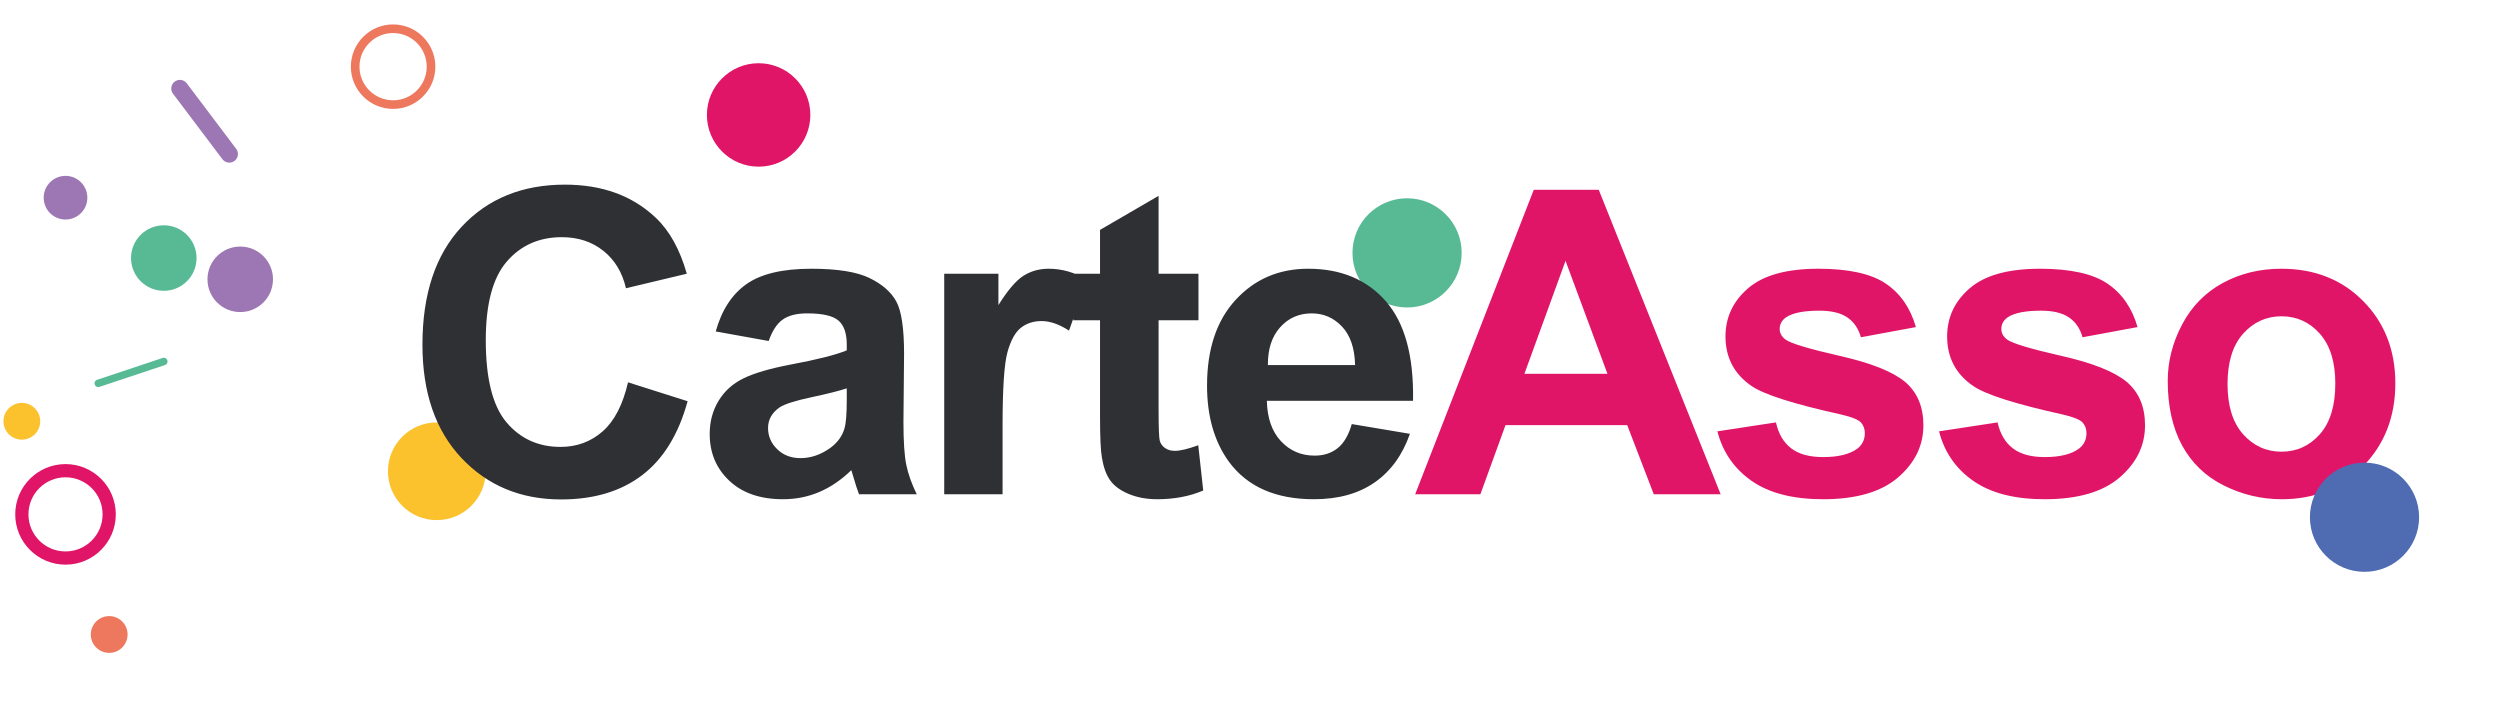
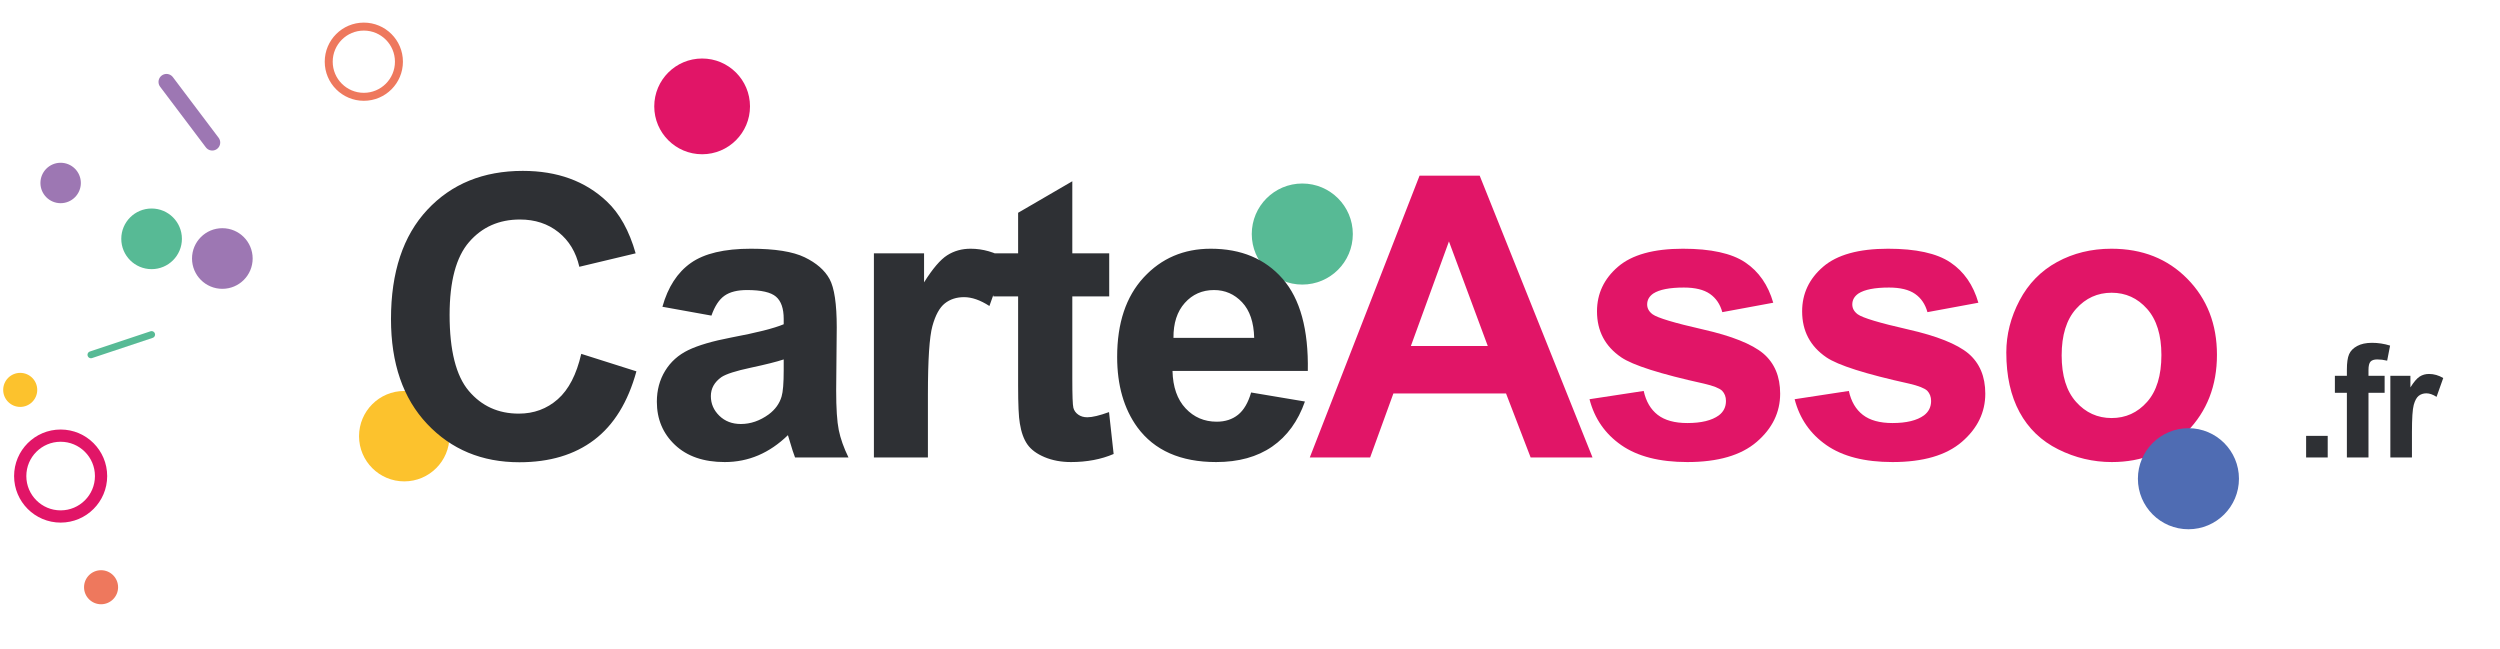
- <svg xmlns="http://www.w3.org/2000/svg" viewBox="0 0 435 122" width="435" height="122" role="img" aria-label="CarteAsso">
+ <svg xmlns="http://www.w3.org/2000/svg" viewBox="0 0 470 122" width="470" height="122" role="img" aria-label="CarteAsso.fr">
  <circle cx="76" cy="82" r="8.5" fill="#fcc22d" />
  <circle cx="132" cy="20" r="9" fill="#e11567" />
  <circle cx="244.831" cy="44" r="9.5" fill="#57ba95" />
  <line x1="31.3" y1="15.4" x2="39.9" y2="26.8" stroke="#9d77b3" stroke-width="3.0" stroke-linecap="round" />
  <circle cx="68.4" cy="11.6" r="6.6" fill="none" stroke="#ee785d" stroke-width="1.5" />
  <circle cx="11.4" cy="34.4" r="3.8" fill="#9d77b3" />
  <circle cx="41.8" cy="48.6" r="5.7" fill="#9d77b3" />
  <circle cx="28.5" cy="44.9" r="5.7" fill="#57ba95" />
  <line x1="17.1" y1="66.7" x2="28.5" y2="62.9" stroke="#57ba95" stroke-width="1.3" stroke-linecap="round" />
  <circle cx="3.8" cy="73.3" r="3.2" fill="#fcc22d" />
  <circle cx="11.4" cy="89.5" r="7.6" fill="none" stroke="#e11567" stroke-width="2.3" />
  <circle cx="19.0" cy="110.4" r="3.2" fill="#ee785d" />
  <path d="M109.276 66.524 119.646 69.812Q117.262 78.484 111.715 82.694Q106.169 86.903 97.642 86.903Q87.091 86.903 80.298 79.695Q73.505 72.486 73.505 59.984Q73.505 46.76 80.334 39.443Q87.163 32.126 98.292 32.126Q108.012 32.126 114.082 37.871Q117.695 41.268 119.502 47.627L108.915 50.156Q107.976 46.037 104.995 43.652Q102.014 41.268 97.75 41.268Q91.86 41.268 88.193 45.495Q84.525 49.723 84.525 59.189Q84.525 69.234 88.139 73.498Q91.752 77.762 97.533 77.762Q101.797 77.762 104.868 75.052Q107.939 72.342 109.276 66.524ZM133.75 59.334 124.536 57.672Q126.09 52.107 129.884 49.434Q133.678 46.76 141.157 46.76Q147.95 46.76 151.274 48.368Q154.598 49.976 155.953 52.451Q157.308 54.926 157.308 61.538L157.2 73.39Q157.2 78.448 157.688 80.851Q158.176 83.254 159.513 86.0H149.468Q149.07 84.988 148.492 83.001Q148.239 82.098 148.131 81.809Q145.529 84.338 142.566 85.603Q139.603 86.867 136.243 86.867Q130.317 86.867 126.903 83.651Q123.488 80.436 123.488 75.521Q123.488 72.27 125.042 69.722Q126.596 67.175 129.396 65.82Q132.196 64.465 137.472 63.453Q144.59 62.116 147.336 60.96V59.948Q147.336 57.021 145.89 55.775Q144.445 54.528 140.434 54.528Q137.724 54.528 136.207 55.594Q134.689 56.66 133.75 59.334ZM147.336 67.572Q145.385 68.223 141.157 69.126Q136.93 70.029 135.629 70.896Q133.641 72.306 133.641 74.474Q133.641 76.605 135.231 78.159Q136.821 79.713 139.278 79.713Q142.024 79.713 144.517 77.906Q146.36 76.533 146.938 74.546Q147.336 73.245 147.336 69.596ZM174.447 86.0H164.294V47.627H173.724V53.083Q176.145 49.217 178.078 47.988Q180.011 46.76 182.468 46.76Q185.937 46.76 189.153 48.675L186.009 57.527Q183.444 55.865 181.24 55.865Q179.108 55.865 177.627 57.04Q176.145 58.214 175.296 61.285Q174.447 64.356 174.447 74.148ZM208.532 47.627V55.721H201.594V71.186Q201.594 75.883 201.793 76.66Q201.992 77.437 202.696 77.942Q203.401 78.448 204.413 78.448Q205.822 78.448 208.496 77.473L209.363 85.35Q205.822 86.867 201.341 86.867Q198.595 86.867 196.391 85.946Q194.187 85.024 193.157 83.561Q192.127 82.098 191.73 79.604Q191.405 77.834 191.405 72.45V55.721H186.744V47.627H191.405V40.003L201.594 34.077V47.627ZM235.209 73.787 245.327 75.485Q243.375 81.05 239.166 83.958Q234.956 86.867 228.633 86.867Q218.624 86.867 213.819 80.327Q210.025 75.088 210.025 67.103Q210.025 57.563 215.011 52.162Q219.997 46.76 227.621 46.76Q236.185 46.76 241.135 52.415Q246.085 58.069 245.869 69.74H220.431Q220.539 74.257 222.888 76.768Q225.237 79.279 228.742 79.279Q231.126 79.279 232.752 77.979Q234.378 76.678 235.209 73.787ZM235.787 63.525Q235.679 59.117 233.511 56.823Q231.343 54.528 228.236 54.528Q224.911 54.528 222.744 56.949Q220.576 59.37 220.612 63.525Z" fill="#2e3034" />
  <path d="M299.393 86.0H287.758L283.133 73.968H261.959L257.587 86.0H246.241L266.873 33.029H278.183ZM279.7 65.043 272.402 45.387 265.247 65.043ZM298.826 75.052 309.016 73.498Q309.666 76.461 311.653 77.997Q313.641 79.532 317.218 79.532Q321.156 79.532 323.144 78.087Q324.481 77.075 324.481 75.377Q324.481 74.221 323.758 73.462Q322.999 72.739 320.361 72.125Q308.076 69.415 304.788 67.175Q300.235 64.067 300.235 58.539Q300.235 53.553 304.174 50.156Q308.112 46.76 316.387 46.76Q324.264 46.76 328.094 49.325Q331.924 51.891 333.369 56.913L323.794 58.684Q323.18 56.443 321.463 55.251Q319.747 54.059 316.567 54.059Q312.557 54.059 310.822 55.179Q309.666 55.974 309.666 57.238Q309.666 58.322 310.678 59.081Q312.051 60.093 320.163 61.936Q328.274 63.778 331.49 66.452Q334.67 69.162 334.67 74.004Q334.67 79.279 330.262 83.073Q325.854 86.867 317.218 86.867Q309.377 86.867 304.806 83.688Q300.235 80.508 298.826 75.052ZM337.391 75.052 347.581 73.498Q348.231 76.461 350.219 77.997Q352.206 79.532 355.783 79.532Q359.722 79.532 361.709 78.087Q363.046 77.075 363.046 75.377Q363.046 74.221 362.323 73.462Q361.564 72.739 358.927 72.125Q346.641 69.415 343.353 67.175Q338.801 64.067 338.801 58.539Q338.801 53.553 342.739 50.156Q346.678 46.76 354.952 46.76Q362.829 46.76 366.659 49.325Q370.489 51.891 371.934 56.913L362.359 58.684Q361.745 56.443 360.029 55.251Q358.312 54.059 355.133 54.059Q351.122 54.059 349.388 55.179Q348.231 55.974 348.231 57.238Q348.231 58.322 349.243 59.081Q350.616 60.093 358.728 61.936Q366.84 63.778 370.056 66.452Q373.235 69.162 373.235 74.004Q373.235 79.279 368.827 83.073Q364.419 86.867 355.783 86.867Q347.942 86.867 343.371 83.688Q338.801 80.508 337.391 75.052ZM377.185 66.271Q377.185 61.213 379.678 56.479Q382.172 51.746 386.742 49.253Q391.313 46.76 396.95 46.76Q405.658 46.76 411.222 52.415Q416.787 58.069 416.787 66.705Q416.787 75.413 411.168 81.14Q405.55 86.867 397.022 86.867Q391.747 86.867 386.959 84.482Q382.172 82.098 379.678 77.491Q377.185 72.884 377.185 66.271ZM387.592 66.813Q387.592 72.522 390.301 75.558Q393.011 78.593 396.986 78.593Q400.961 78.593 403.653 75.558Q406.344 72.522 406.344 66.741Q406.344 61.104 403.653 58.069Q400.961 55.034 396.986 55.034Q393.011 55.034 390.301 58.069Q387.592 61.104 387.592 66.813Z" fill="#e11567" />
  <circle cx="411.425" cy="90" r="9.5" fill="#4f6cb3" />
+   <path d="M433.549 86.0V81.939H437.61V86.0ZM438.959 70.651H441.214V69.495Q441.214 67.558 441.626 66.604Q442.038 65.65 443.143 65.05Q444.249 64.45 445.94 64.45Q447.674 64.45 449.337 64.971L448.787 67.804Q447.819 67.572 446.923 67.572Q446.041 67.572 445.658 67.984Q445.275 68.396 445.275 69.567V70.651H448.31V73.845H445.275V86.0H441.214V73.845H438.959ZM453.446 86.0H449.385V70.651H453.157V72.833Q454.125 71.287 454.898 70.795Q455.672 70.304 456.654 70.304Q458.042 70.304 459.328 71.07L458.071 74.611Q457.045 73.946 456.163 73.946Q455.31 73.946 454.718 74.416Q454.125 74.886 453.786 76.114Q453.446 77.343 453.446 81.259Z" fill="#2e3034" />
</svg>
